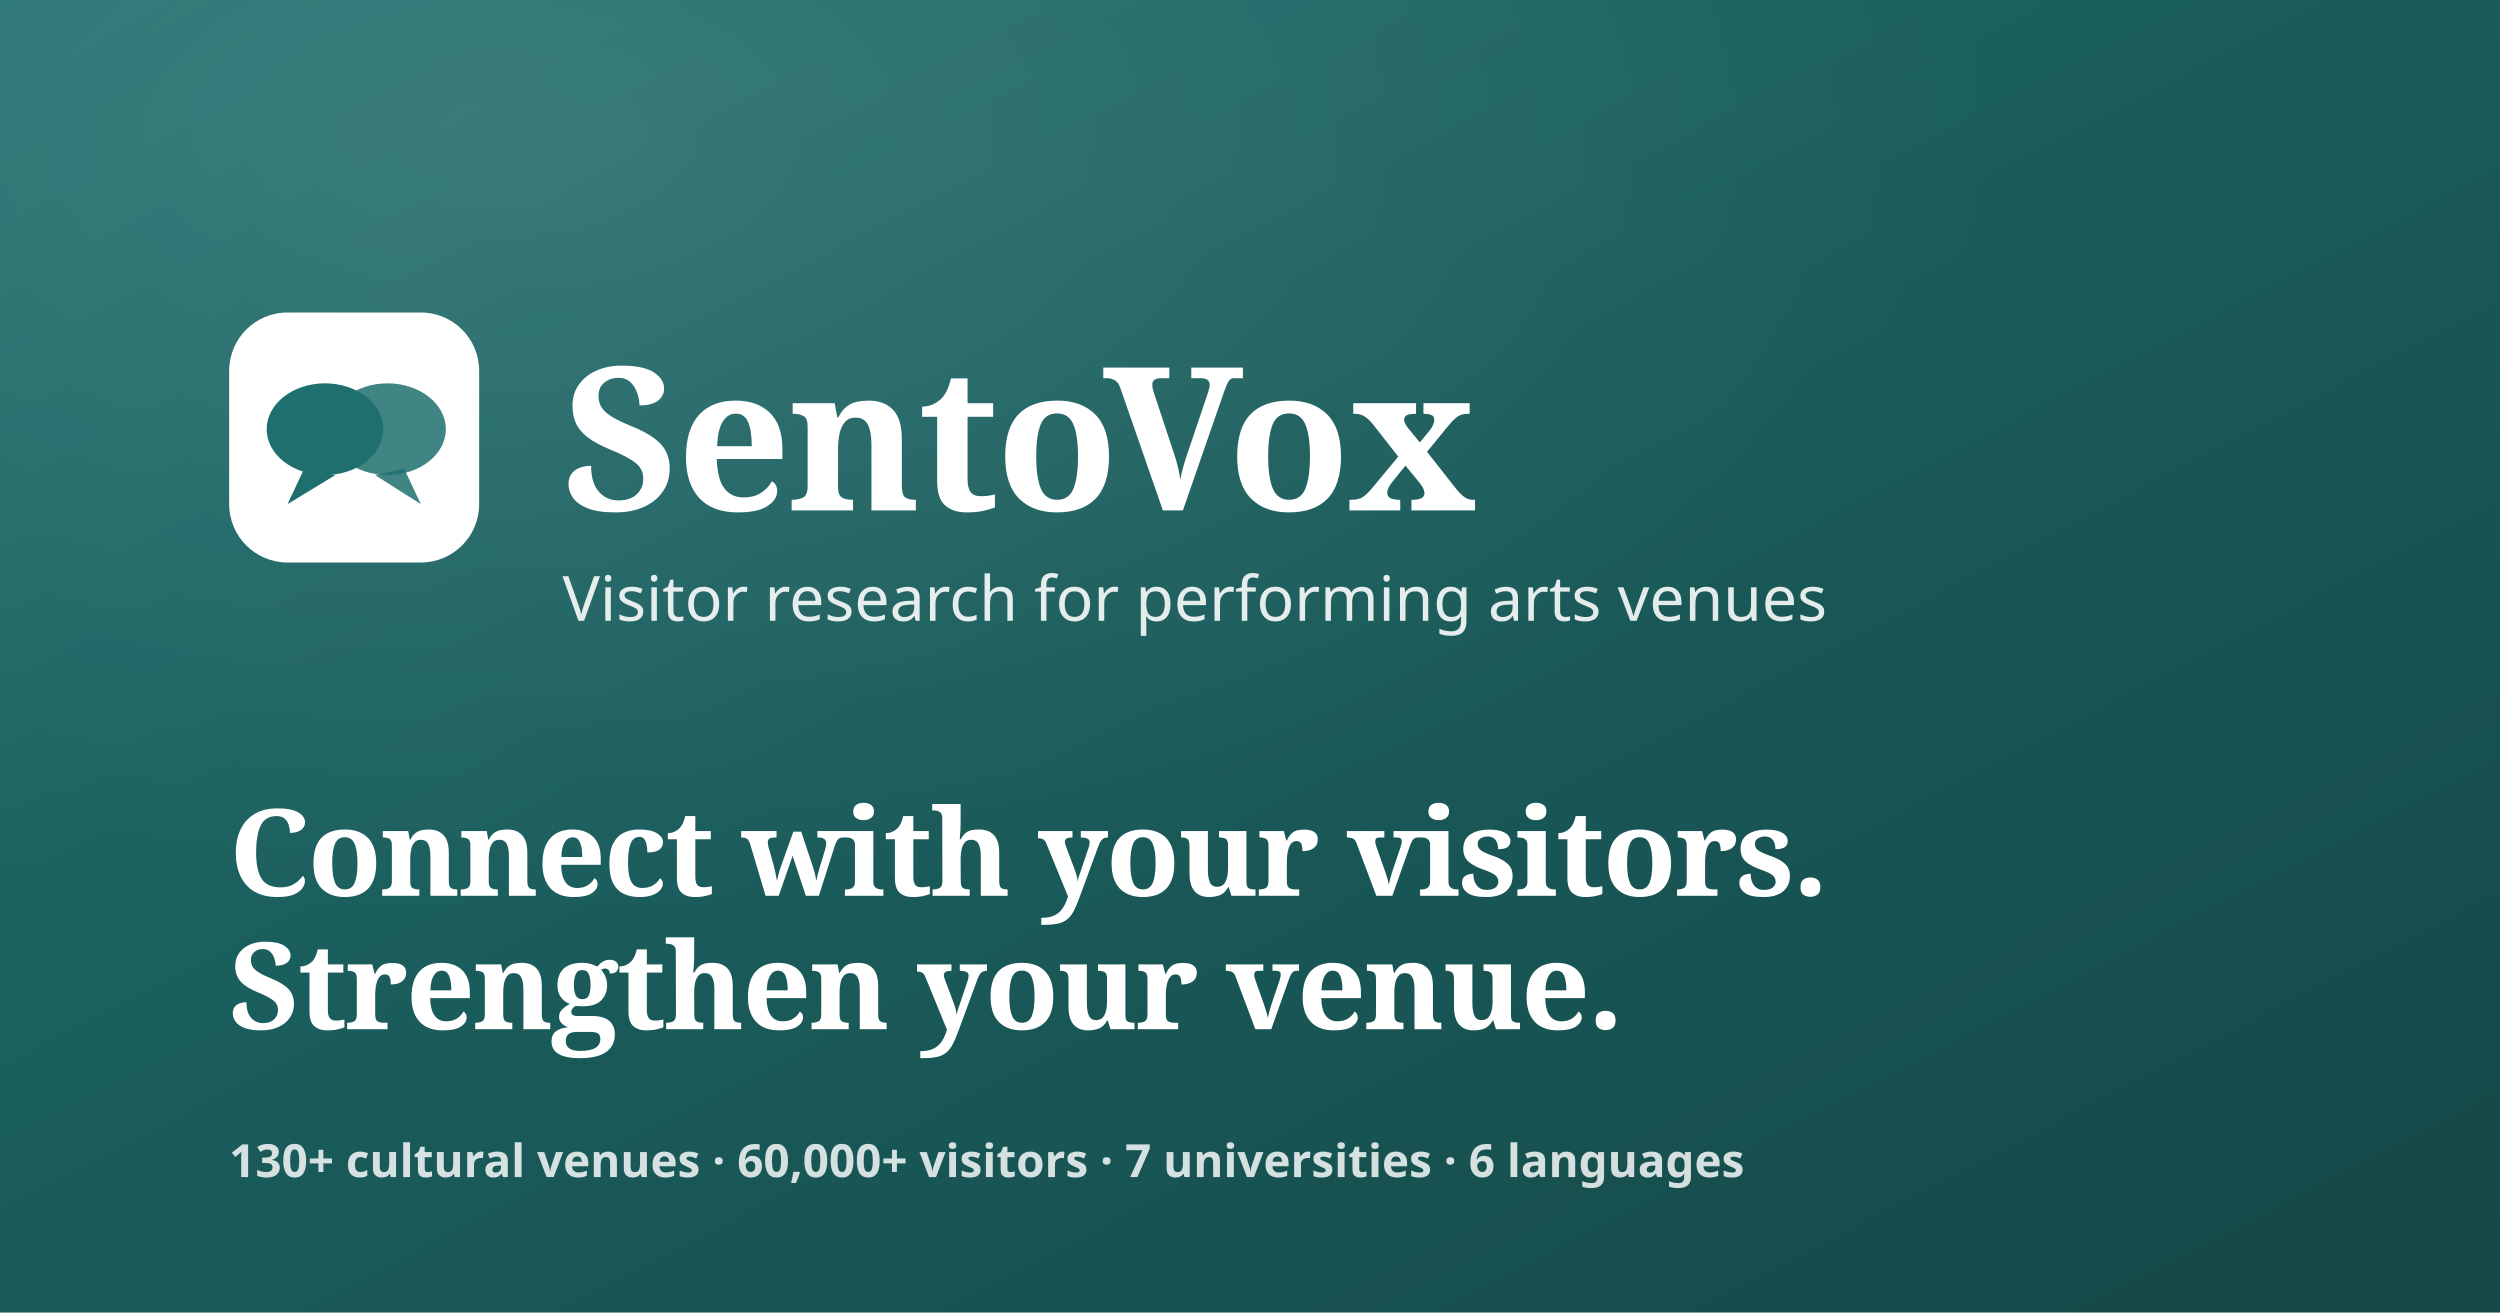
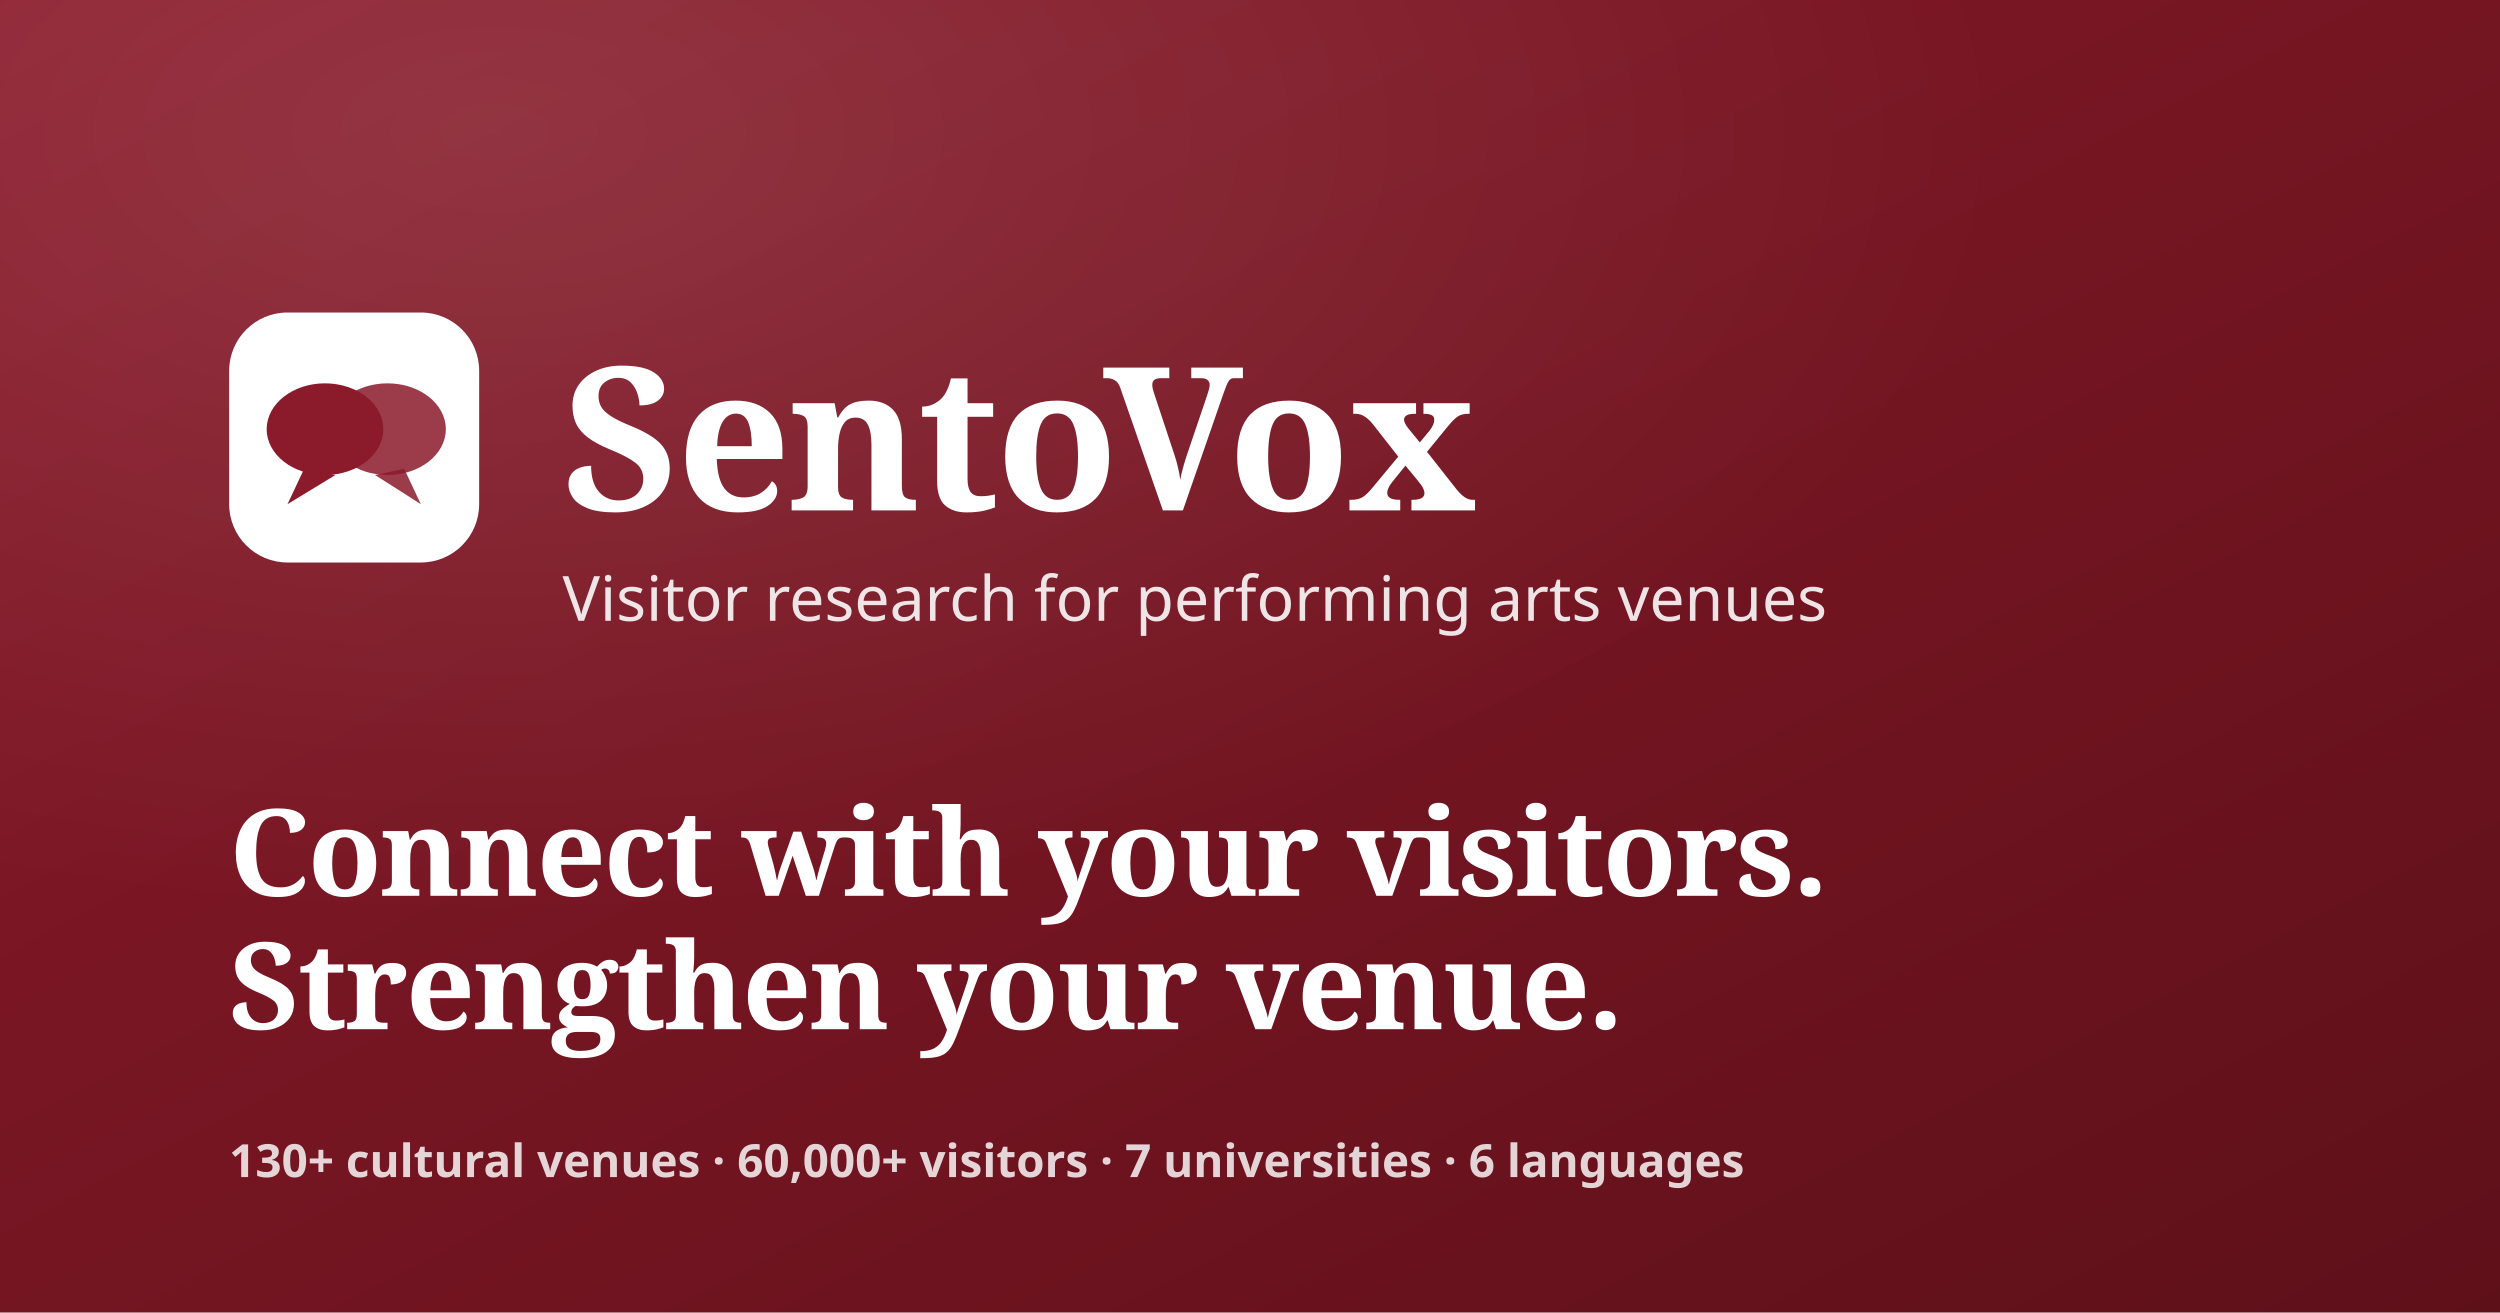
<svg xmlns="http://www.w3.org/2000/svg" width="1200" height="630" viewBox="0 0 1200 630">
  <defs>
    <linearGradient id="bg" x1="0%" y1="0%" x2="100%" y2="100%">
-       <stop offset="0%" stop-color="#1f6f6e" />
-       <stop offset="100%" stop-color="#144746" />
+       <stop offset="0%" stop-color="#8b1a2b" />
+       <stop offset="100%" stop-color="#5e1019" />
    </linearGradient>
    <radialGradient id="glow" cx="20%" cy="10%" r="60%">
      <stop offset="0%" stop-color="#ffffff" stop-opacity="0.12" />
      <stop offset="100%" stop-color="#ffffff" stop-opacity="0" />
    </radialGradient>
  </defs>
  <rect width="1200" height="630" fill="url(#bg)" />
  <rect width="1200" height="630" fill="url(#glow)" />
  <g transform="translate(110,150)">
    <rect width="120" height="120" rx="28" fill="#ffffff" />
-     <ellipse cx="46" cy="56" rx="28" ry="22" fill="#1f6f6e" />
-     <path d="M36 75 L28 92 L51 78 Z" fill="#1f6f6e" />
-     <ellipse cx="76" cy="56" rx="28" ry="22" fill="#1f6f6e" opacity="0.85" />
-     <path d="M70 78 L92 92 L84 75 Z" fill="#1f6f6e" opacity="0.85" />
+     <ellipse cx="46" cy="56" rx="28" ry="22" fill="#8b1a2b" />
+     <path d="M36 75 L28 92 L51 78 Z" fill="#8b1a2b" />
+     <ellipse cx="76" cy="56" rx="28" ry="22" fill="#8b1a2b" opacity="0.85" />
+     <path d="M70 78 L92 92 L84 75 Z" fill="#8b1a2b" opacity="0.85" />
  </g>
  <text x="270" y="245" font-family="'Playfair Display',Georgia,serif" font-weight="700" font-size="96" fill="#ffffff" letter-spacing="-1.5">SentoVox</text>
  <text x="270" y="298" font-family="'DM Sans',system-ui,sans-serif" font-weight="500" font-size="30" fill="#ffffff" opacity="0.88">Visitor research for performing arts venues</text>
  <text x="110" y="430" font-family="'Playfair Display',Georgia,serif" font-weight="700" font-size="58" fill="#ffffff" letter-spacing="-1">Connect with your visitors.</text>
  <text x="110" y="494" font-family="'Playfair Display',Georgia,serif" font-weight="700" font-size="58" fill="#ffffff" letter-spacing="-1">Strengthen your venue.</text>
  <text x="110" y="565" font-family="'DM Sans',system-ui,sans-serif" font-weight="600" font-size="22" fill="#ffffff" opacity="0.82">130+ cultural venues  ·  60,000+ visitors  ·  7 universities  ·  6 languages</text>
</svg>
